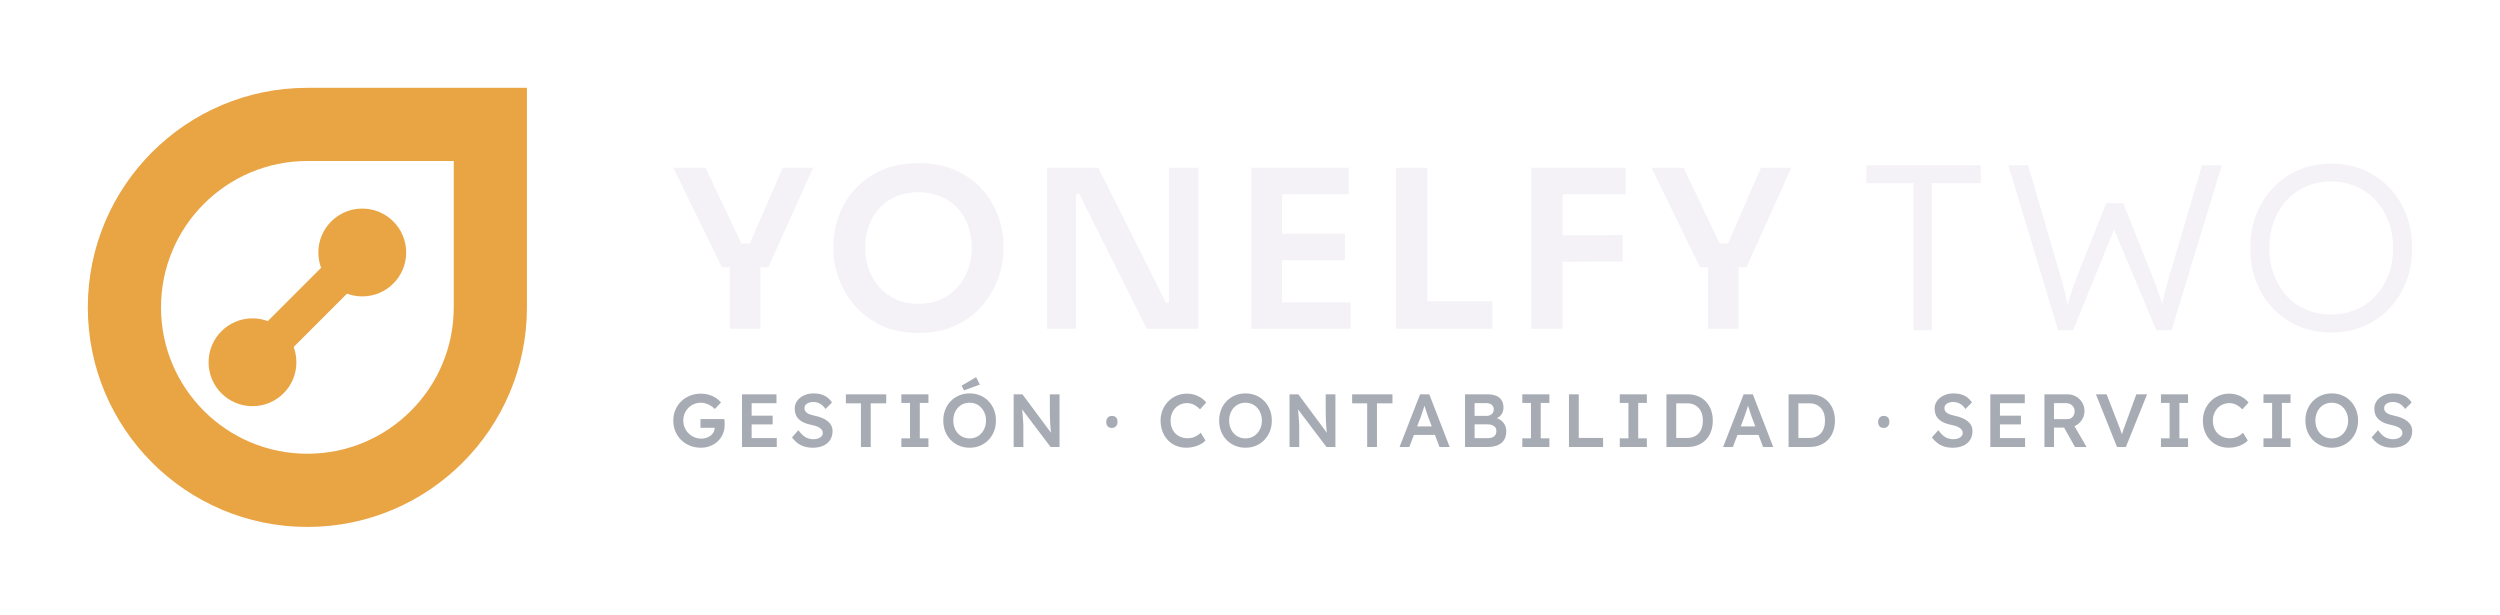
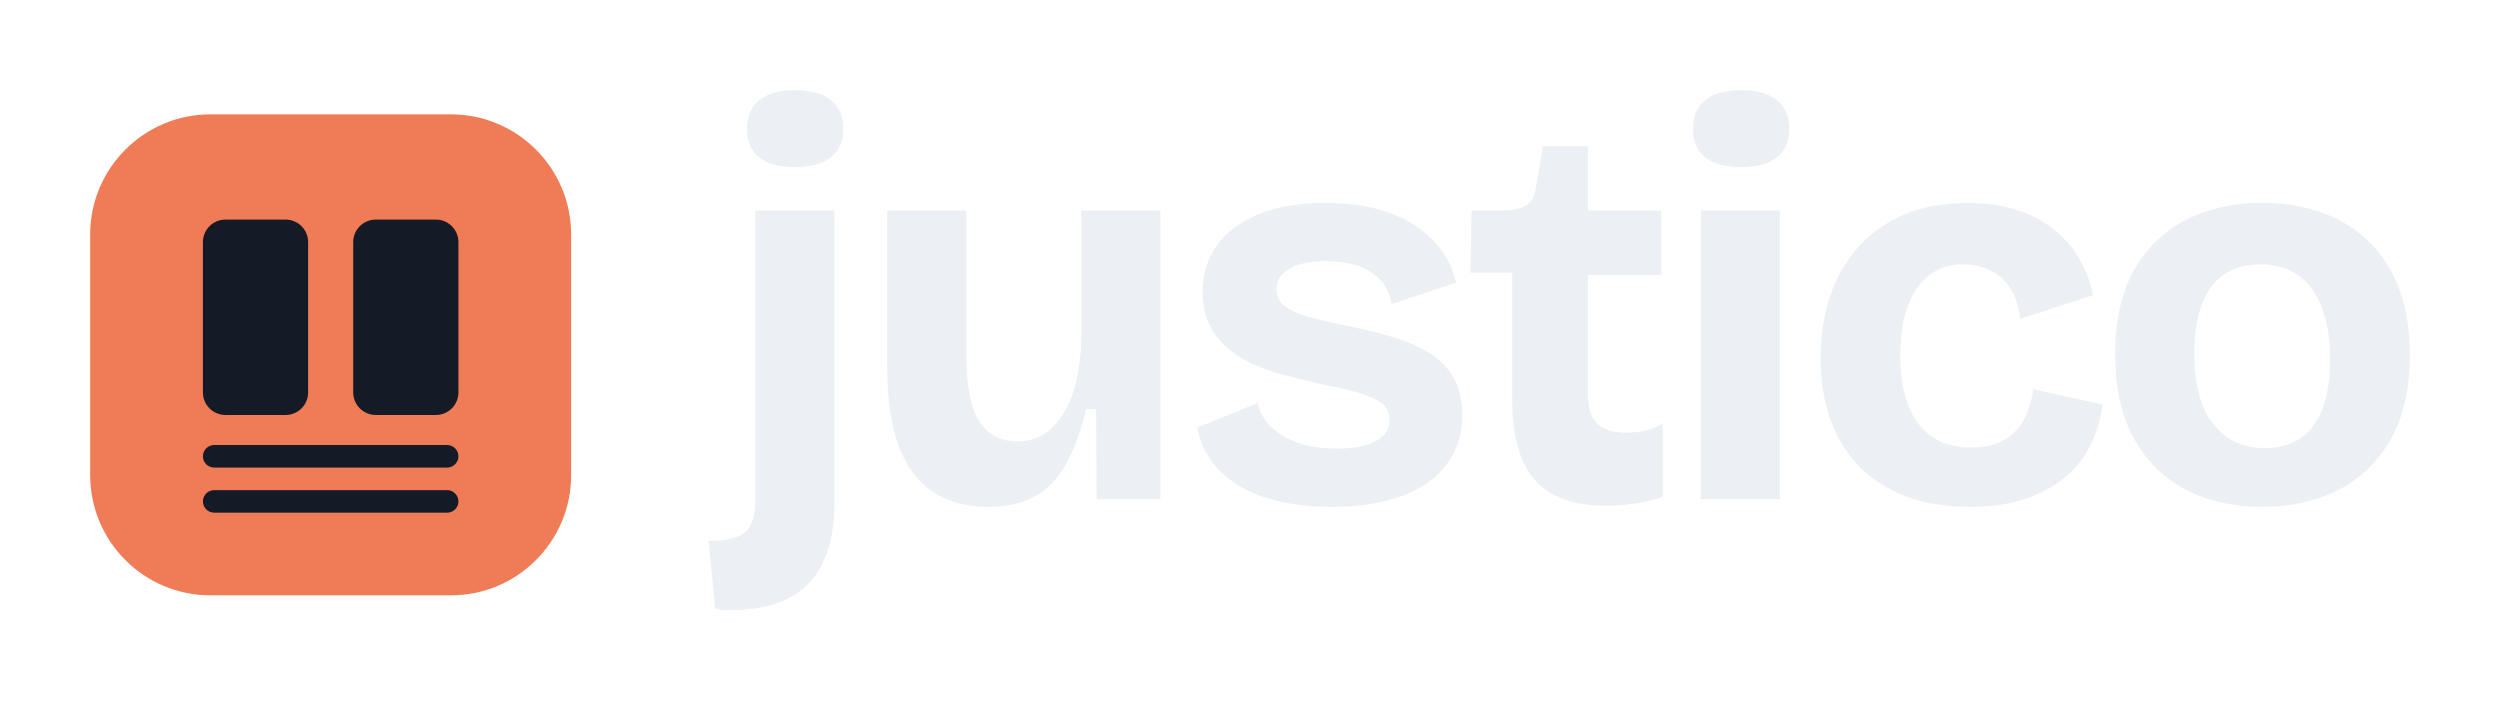
- <svg xmlns="http://www.w3.org/2000/svg" viewBox="-24 -24 683.2 168" width="683.2" height="168" role="img" aria-label="YONELFY TWO — Gestión · Contabilidad · Servicios">
+ <svg xmlns="http://www.w3.org/2000/svg" viewBox="-12 -15.218 332.663 93.193" width="332.663" height="93.193" role="img" aria-label="Justico — Facturación · Contabilidad · Gestión">
  <g transform="translate(0 0) scale(1)">
-     <path fill-rule="evenodd" fill="#E9A443" d="M0 60A60 60 0 0 1 60 0H120V60A60 60 0 0 1 60 120A60 60 0 0 1 0 60ZM20 60A40 40 0 0 1 60 20H100V60A40 40 0 0 1 60 100A40 40 0 0 1 20 60Z" />
-     <path fill="#E9A443" d="M33 75A12 12 0 1 0 57 75A12 12 0 1 0 33 75Z" />
-     <path fill="#E9A443" d="M63 45A12 12 0 1 0 87 45A12 12 0 1 0 63 45Z" />
-     <path fill="#E9A443" d="M48.536 78.536L78.536 48.536L71.464 41.464L41.464 71.464Z" />
+     <path fill="#F07B57" d="M16 0H48A16 16 0 0 1 64 16V48A16 16 0 0 1 48 64H16A16 16 0 0 1 0 48V16A16 16 0 0 1 16 0Z" />
+     <path fill="#141A26" d="M18 14H26A3 3 0 0 1 29 17V37A3 3 0 0 1 26 40H18A3 3 0 0 1 15 37V17A3 3 0 0 1 18 14ZM38 14H46A3 3 0 0 1 49 17V37A3 3 0 0 1 46 40H38A3 3 0 0 1 35 37V17A3 3 0 0 1 38 14ZM16.5 44H47.5A1.5 1.5 0 0 1 49 45.5V45.5A1.5 1.5 0 0 1 47.5 47H16.5A1.5 1.5 0 0 1 15 45.5V45.5A1.5 1.5 0 0 1 16.5 44ZM16.5 50H47.5A1.5 1.5 0 0 1 49 51.5V51.5A1.5 1.5 0 0 1 47.5 53H16.5A1.5 1.5 0 0 1 15 51.5V51.5A1.5 1.5 0 0 1 16.5 50Z" />
  </g>
-   <path fill="#F4F2F7" d="M175.430 49.036L173.260 49.036L160 21.852L168.800 21.852L178.625 42.526L180.915 42.526L189.896 21.852L198.214 21.852L185.978 49.036L183.808 49.036L183.808 65.852L175.430 65.852L175.430 49.036ZM227.025 66.997L227.025 66.997Q221.058 66.997 216.688 64.888Q212.318 62.778 209.455 59.373Q206.592 55.967 205.175 52.019Q203.759 48.071 203.759 44.395L203.759 44.395L203.759 43.068Q203.759 39.030 205.205 35.022Q206.652 31.014 209.575 27.759Q212.499 24.504 216.838 22.545Q221.178 20.586 227.025 20.586L227.025 20.586Q232.811 20.586 237.151 22.545Q241.490 24.504 244.414 27.759Q247.337 31.014 248.784 35.022Q250.230 39.030 250.230 43.068L250.230 43.068L250.230 44.395Q250.230 48.071 248.814 52.019Q247.397 55.967 244.534 59.373Q241.671 62.778 237.301 64.888Q232.932 66.997 227.025 66.997ZM227.025 59.041L227.025 59.041Q230.400 59.041 233.082 57.836Q235.764 56.630 237.663 54.490Q239.562 52.351 240.556 49.608Q241.551 46.866 241.551 43.792L241.551 43.792Q241.551 40.477 240.556 37.704Q239.562 34.931 237.663 32.882Q235.764 30.833 233.052 29.688Q230.340 28.542 227.025 28.542L227.025 28.542Q223.649 28.542 220.937 29.688Q218.225 30.833 216.326 32.882Q214.427 34.931 213.433 37.704Q212.438 40.477 212.438 43.792L212.438 43.792Q212.438 46.866 213.433 49.608Q214.427 52.351 216.326 54.490Q218.225 56.630 220.937 57.836Q223.649 59.041 227.025 59.041ZM270.060 65.852L262.104 65.852L262.104 21.852L276.148 21.852L294.652 58.740L295.436 58.740L295.436 21.852L303.512 21.852L303.512 65.852L289.408 65.852L270.904 28.964L270.060 28.964L270.060 65.852ZM345.101 65.852L317.978 65.852L317.978 21.852L344.619 21.852L344.619 29.085L326.356 29.085L326.356 39.874L343.534 39.874L343.534 47.107L326.356 47.107L326.356 58.619L345.101 58.619L345.101 65.852ZM383.858 65.852L357.518 65.852L357.518 21.852L366.077 21.852L366.077 58.318L383.858 58.318L383.858 65.852ZM403.025 65.852L394.466 65.852L394.466 21.852L420.263 21.852L420.263 29.085L403.025 29.085L403.025 40.296L419.419 40.236L419.419 47.468L403.025 47.529L403.025 65.852ZM442.745 49.036L440.575 49.036L427.315 21.852L436.115 21.852L445.940 42.526L448.230 42.526L457.211 21.852L465.529 21.852L453.293 49.036L451.123 49.036L451.123 65.852L442.745 65.852L442.745 49.036Z" />
-   <path fill="#F4F2F7" d="M503.923 66.233L498.901 66.233L498.901 26.052L486.022 26.052L486.022 21.158L517.317 21.158L517.317 26.052L503.923 26.052M542.549 66.233L538.428 66.233L524.841 21.158L530.250 21.158L538.943 50.907Q539.458 52.453 539.812 53.837Q540.166 55.222 540.424 56.477Q540.681 57.733 540.939 58.989Q541.197 60.244 541.454 61.597L540.359 61.532Q541.197 58.570 541.744 56.832Q542.291 55.093 542.806 53.741Q543.322 52.389 543.965 50.650L551.564 31.525L556.265 31.525L563.927 50.843Q564.700 52.646 565.280 54.256Q565.859 55.866 566.407 57.540Q566.954 59.214 567.469 61.275L566.439 61.468Q566.761 59.858 566.954 58.828Q567.147 57.798 567.340 56.993Q567.533 56.188 567.727 55.383Q567.920 54.578 568.242 53.451Q568.564 52.324 569.079 50.585L577.772 21.158L583.181 21.158L569.465 66.233L565.280 66.233L553.109 37.256L554.268 37.449M613.049 66.877Q608.284 66.877 604.259 65.171Q600.235 63.464 597.240 60.373Q594.246 57.282 592.604 53.065Q590.962 48.847 590.962 43.824Q590.962 38.802 592.604 34.584Q594.246 30.366 597.240 27.243Q600.235 24.120 604.259 22.413Q608.284 20.707 613.049 20.707Q617.879 20.707 621.903 22.413Q625.928 24.120 628.922 27.243Q631.916 30.366 633.558 34.584Q635.200 38.802 635.200 43.824Q635.200 48.782 633.558 53Q631.916 57.218 628.922 60.341Q625.928 63.464 621.903 65.171Q617.879 66.877 613.049 66.877M613.049 61.919Q616.719 61.919 619.843 60.599Q622.966 59.279 625.219 56.832Q627.473 54.385 628.729 51.068Q629.984 47.752 629.984 43.824Q629.984 39.832 628.729 36.516Q627.473 33.199 625.219 30.752Q622.966 28.305 619.843 26.953Q616.719 25.601 613.049 25.601Q609.379 25.601 606.256 26.953Q603.132 28.305 600.879 30.752Q598.625 33.199 597.401 36.516Q596.178 39.832 596.178 43.824Q596.178 47.752 597.401 51.068Q598.625 54.385 600.879 56.832Q603.132 59.279 606.256 60.599Q609.379 61.919 613.049 61.919" />
-   <path fill="#A7ABB4" d="M167.526 98.354Q165.902 98.354 164.524 97.788Q163.146 97.223 162.128 96.215Q161.110 95.208 160.555 93.861Q160 92.514 160 90.930Q160 89.368 160.565 88.021Q161.131 86.674 162.159 85.677Q163.187 84.679 164.575 84.124Q165.963 83.569 167.567 83.569Q168.698 83.569 169.747 83.877Q170.796 84.186 171.639 84.741Q172.482 85.296 173.037 85.995L171.351 87.764Q170.775 87.209 170.168 86.838Q169.562 86.468 168.904 86.263Q168.246 86.057 167.547 86.057Q166.518 86.057 165.645 86.427Q164.771 86.797 164.123 87.455Q163.475 88.113 163.105 88.998Q162.735 89.882 162.735 90.930Q162.735 91.938 163.115 92.843Q163.496 93.748 164.174 94.426Q164.853 95.105 165.747 95.485Q166.642 95.866 167.649 95.866Q168.410 95.866 169.068 95.639Q169.726 95.413 170.240 95.012Q170.754 94.611 171.032 94.077Q171.310 93.542 171.310 92.925L171.310 92.473L171.680 92.904L167.423 92.904L167.423 90.519L173.942 90.519Q173.983 90.745 174.003 91.023Q174.024 91.301 174.034 91.558Q174.044 91.815 174.044 92Q174.044 93.419 173.551 94.580Q173.057 95.742 172.163 96.585Q171.268 97.428 170.086 97.891Q168.904 98.354 167.526 98.354M188.278 98.148L178.778 98.148L178.778 83.754L188.196 83.754L188.196 86.180L181.410 86.180L181.410 95.722L188.278 95.722L188.278 98.148M187.147 91.979L180.012 91.979L180.012 89.594L187.147 89.594M198.132 98.354Q196.877 98.354 195.829 98.035Q194.780 97.716 193.937 97.079Q193.094 96.441 192.436 95.537L194.184 93.562Q195.191 94.961 196.158 95.495Q197.124 96.030 198.337 96.030Q199.037 96.030 199.612 95.814Q200.188 95.598 200.517 95.218Q200.846 94.837 200.846 94.344Q200.846 93.994 200.712 93.696Q200.579 93.398 200.311 93.162Q200.044 92.925 199.653 92.719Q199.263 92.514 198.769 92.370Q198.276 92.226 197.679 92.103Q196.548 91.876 195.705 91.496Q194.862 91.116 194.287 90.550Q193.711 89.985 193.443 89.275Q193.176 88.566 193.176 87.661Q193.176 86.756 193.577 85.995Q193.978 85.235 194.677 84.679Q195.376 84.124 196.302 83.816Q197.227 83.507 198.296 83.507Q199.510 83.507 200.466 83.795Q201.422 84.083 202.152 84.648Q202.882 85.214 203.355 86.016L201.586 87.764Q201.175 87.126 200.661 86.705Q200.147 86.283 199.551 86.067Q198.954 85.851 198.296 85.851Q197.556 85.851 197.011 86.057Q196.466 86.263 196.158 86.643Q195.849 87.023 195.849 87.558Q195.849 87.969 196.034 88.288Q196.219 88.607 196.559 88.854Q196.898 89.100 197.433 89.285Q197.967 89.470 198.646 89.614Q199.777 89.841 200.682 90.221Q201.586 90.601 202.224 91.126Q202.861 91.650 203.190 92.318Q203.519 92.987 203.519 93.809Q203.519 95.228 202.851 96.246Q202.183 97.264 200.969 97.809Q199.756 98.354 198.132 98.354M213.949 98.148L211.276 98.148L211.276 86.222L207.163 86.222L207.163 83.754L218.185 83.754L218.185 86.222L213.949 86.222M229.725 98.148L222.322 98.148L222.322 95.783L224.687 95.783L224.687 86.119L222.322 86.119L222.322 83.754L229.725 83.754L229.725 86.119L227.360 86.119L227.360 95.783L229.725 95.783M240.977 98.354Q239.434 98.354 238.118 97.798Q236.802 97.243 235.826 96.246Q234.849 95.249 234.314 93.891Q233.780 92.534 233.780 90.930Q233.780 89.327 234.314 87.969Q234.849 86.612 235.826 85.615Q236.802 84.618 238.118 84.062Q239.434 83.507 240.977 83.507Q242.539 83.507 243.855 84.062Q245.171 84.618 246.138 85.625Q247.104 86.633 247.639 87.980Q248.174 89.327 248.174 90.930Q248.174 92.514 247.639 93.871Q247.104 95.228 246.138 96.236Q245.171 97.243 243.855 97.798Q242.539 98.354 240.977 98.354M240.977 95.804Q241.964 95.804 242.776 95.444Q243.588 95.084 244.184 94.416Q244.781 93.748 245.120 92.863Q245.459 91.979 245.459 90.930Q245.459 89.882 245.120 88.998Q244.781 88.113 244.184 87.445Q243.588 86.777 242.776 86.417Q241.964 86.057 240.977 86.057Q240.010 86.057 239.188 86.417Q238.365 86.777 237.769 87.435Q237.173 88.093 236.844 88.977Q236.515 89.861 236.515 90.930Q236.515 91.979 236.844 92.874Q237.173 93.768 237.769 94.426Q238.365 95.084 239.188 95.444Q240.010 95.804 240.977 95.804M243.773 81.101L239.434 82.685L238.797 81.389L242.745 79.066M255.663 98.148L253.010 98.148L253.010 83.754L255.416 83.754L263.764 95.002L263.312 95.084Q263.230 94.508 263.168 93.902Q263.106 93.295 263.055 92.637Q263.004 91.979 262.973 91.259Q262.942 90.540 262.921 89.748Q262.901 88.956 262.901 88.072L262.901 83.754L265.553 83.754L265.553 98.148L263.106 98.148L254.717 87.065L255.251 86.921Q255.354 88.072 255.426 88.884Q255.498 89.697 255.539 90.283Q255.580 90.869 255.611 91.259Q255.642 91.650 255.652 91.969Q255.663 92.288 255.663 92.575M279.853 92.946Q279.113 92.946 278.712 92.514Q278.311 92.082 278.311 91.301Q278.311 90.581 278.732 90.118Q279.154 89.656 279.853 89.656Q280.593 89.656 280.994 90.077Q281.395 90.499 281.395 91.301Q281.395 92.020 280.974 92.483Q280.552 92.946 279.853 92.946M300.260 98.354Q298.697 98.354 297.401 97.819Q296.106 97.284 295.160 96.287Q294.214 95.290 293.690 93.922Q293.165 92.555 293.165 90.930Q293.165 89.368 293.721 88.031Q294.276 86.694 295.263 85.687Q296.250 84.679 297.566 84.124Q298.882 83.569 300.424 83.569Q301.473 83.569 302.460 83.877Q303.447 84.186 304.269 84.731Q305.092 85.276 305.647 85.995L303.940 87.867Q303.406 87.311 302.840 86.931Q302.275 86.551 301.668 86.355Q301.061 86.160 300.424 86.160Q299.478 86.160 298.645 86.509Q297.813 86.859 297.206 87.496Q296.599 88.134 296.250 89.008Q295.900 89.882 295.900 90.951Q295.900 92.041 296.239 92.925Q296.579 93.809 297.206 94.447Q297.833 95.084 298.707 95.423Q299.581 95.763 300.630 95.763Q301.308 95.763 301.946 95.578Q302.583 95.393 303.128 95.053Q303.673 94.714 304.125 94.262L305.441 96.380Q304.948 96.935 304.125 97.387Q303.303 97.840 302.285 98.097Q301.267 98.354 300.260 98.354M316.364 98.354Q314.822 98.354 313.506 97.798Q312.190 97.243 311.213 96.246Q310.237 95.249 309.702 93.891Q309.167 92.534 309.167 90.930Q309.167 89.327 309.702 87.969Q310.237 86.612 311.213 85.615Q312.190 84.618 313.506 84.062Q314.822 83.507 316.364 83.507Q317.927 83.507 319.243 84.062Q320.559 84.618 321.526 85.625Q322.492 86.633 323.027 87.980Q323.561 89.327 323.561 90.930Q323.561 92.514 323.027 93.871Q322.492 95.228 321.526 96.236Q320.559 97.243 319.243 97.798Q317.927 98.354 316.364 98.354M316.364 95.804Q317.351 95.804 318.164 95.444Q318.976 95.084 319.572 94.416Q320.169 93.748 320.508 92.863Q320.847 91.979 320.847 90.930Q320.847 89.882 320.508 88.998Q320.169 88.113 319.572 87.445Q318.976 86.777 318.164 86.417Q317.351 86.057 316.364 86.057Q315.398 86.057 314.575 86.417Q313.753 86.777 313.157 87.435Q312.560 88.093 312.231 88.977Q311.902 89.861 311.902 90.930Q311.902 91.979 312.231 92.874Q312.560 93.768 313.157 94.426Q313.753 95.084 314.575 95.444Q315.398 95.804 316.364 95.804M331.050 98.148L328.398 98.148L328.398 83.754L330.804 83.754L339.152 95.002L338.700 95.084Q338.618 94.508 338.556 93.902Q338.494 93.295 338.443 92.637Q338.391 91.979 338.361 91.259Q338.330 90.540 338.309 89.748Q338.289 88.956 338.289 88.072L338.289 83.754L340.941 83.754L340.941 98.148L338.494 98.148L330.105 87.065L330.639 86.921Q330.742 88.072 330.814 88.884Q330.886 89.697 330.927 90.283Q330.968 90.869 330.999 91.259Q331.030 91.650 331.040 91.969Q331.050 92.288 331.050 92.575M352.296 98.148L349.623 98.148L349.623 86.222L345.510 86.222L345.510 83.754L356.532 83.754L356.532 86.222L352.296 86.222M361.142 98.148L358.469 98.148L364.083 83.754L366.591 83.754L372.164 98.148L369.388 98.148L366.303 89.964Q366.201 89.717 366.026 89.183Q365.851 88.648 365.645 88.021Q365.440 87.394 365.275 86.849Q365.111 86.304 365.029 86.057L365.543 86.036Q365.419 86.448 365.255 86.962Q365.090 87.476 364.905 88.031Q364.720 88.586 364.545 89.100Q364.371 89.614 364.227 90.026L361.142 98.148M369.491 94.858L361.019 94.858L361.944 92.534L368.504 92.534M382.696 98.148L376.363 98.148L376.363 83.754L382.491 83.754Q383.909 83.754 384.886 84.165Q385.863 84.577 386.367 85.389Q386.870 86.201 386.870 87.353Q386.870 88.545 386.233 89.368Q385.596 90.190 384.444 90.499L384.423 90.087Q385.390 90.293 386.110 90.817Q386.829 91.342 387.230 92.113Q387.631 92.884 387.631 93.871Q387.631 94.920 387.292 95.722Q386.953 96.524 386.295 97.058Q385.637 97.593 384.732 97.870Q383.827 98.148 382.696 98.148M378.974 91.959L378.974 95.742L382.573 95.742Q383.334 95.742 383.858 95.516Q384.382 95.290 384.660 94.848Q384.938 94.406 384.938 93.789Q384.938 93.213 384.639 92.802Q384.341 92.390 383.786 92.174Q383.231 91.959 382.470 91.959L378.974 91.959M378.974 86.160L378.974 89.656L382.244 89.656Q382.840 89.656 383.282 89.429Q383.724 89.203 383.971 88.812Q384.218 88.422 384.218 87.908Q384.218 87.085 383.663 86.623Q383.107 86.160 382.038 86.160M399.418 98.148L392.015 98.148L392.015 95.783L394.380 95.783L394.380 86.119L392.015 86.119L392.015 83.754L399.418 83.754L399.418 86.119L397.053 86.119L397.053 95.783L399.418 95.783M414.083 98.148L404.768 98.148L404.768 83.754L407.442 83.754L407.442 95.680L414.083 95.680M426.055 98.148L418.652 98.148L418.652 95.783L421.017 95.783L421.017 86.119L418.652 86.119L418.652 83.754L426.055 83.754L426.055 86.119L423.690 86.119L423.690 95.783L426.055 95.783M437.184 98.148L431.406 98.148L431.406 83.754L437.184 83.754Q438.747 83.754 440.011 84.268Q441.276 84.782 442.191 85.749Q443.106 86.715 443.589 88.031Q444.072 89.347 444.072 90.951Q444.072 92.555 443.589 93.881Q443.106 95.208 442.201 96.164Q441.296 97.120 440.021 97.634Q438.747 98.148 437.184 98.148M434.079 85.872L434.079 96.071L433.873 95.680L437.081 95.680Q438.088 95.680 438.880 95.351Q439.672 95.022 440.227 94.406Q440.782 93.789 441.070 92.915Q441.358 92.041 441.358 90.951Q441.358 89.861 441.070 88.987Q440.782 88.113 440.217 87.496Q439.651 86.880 438.870 86.551Q438.088 86.222 437.081 86.222L433.811 86.222M449.567 98.148L446.894 98.148L452.507 83.754L455.016 83.754L460.588 98.148L457.812 98.148L454.728 89.964Q454.625 89.717 454.450 89.183Q454.276 88.648 454.070 88.021Q453.864 87.394 453.700 86.849Q453.535 86.304 453.453 86.057L453.967 86.036Q453.844 86.448 453.679 86.962Q453.515 87.476 453.330 88.031Q453.145 88.586 452.970 89.100Q452.795 89.614 452.651 90.026L449.567 98.148M457.915 94.858L449.443 94.858L450.369 92.534L456.928 92.534M470.566 98.148L464.787 98.148L464.787 83.754L470.566 83.754Q472.128 83.754 473.393 84.268Q474.658 84.782 475.573 85.749Q476.488 86.715 476.971 88.031Q477.454 89.347 477.454 90.951Q477.454 92.555 476.971 93.881Q476.488 95.208 475.583 96.164Q474.678 97.120 473.403 97.634Q472.128 98.148 470.566 98.148M467.461 85.872L467.461 96.071L467.255 95.680L470.463 95.680Q471.470 95.680 472.262 95.351Q473.054 95.022 473.609 94.406Q474.164 93.789 474.452 92.915Q474.740 92.041 474.740 90.951Q474.740 89.861 474.452 88.987Q474.164 88.113 473.599 87.496Q473.033 86.880 472.252 86.551Q471.470 86.222 470.463 86.222L467.193 86.222M490.787 92.946Q490.047 92.946 489.646 92.514Q489.245 92.082 489.245 91.301Q489.245 90.581 489.666 90.118Q490.088 89.656 490.787 89.656Q491.527 89.656 491.928 90.077Q492.329 90.499 492.329 91.301Q492.329 92.020 491.908 92.483Q491.486 92.946 490.787 92.946M509.652 98.354Q508.397 98.354 507.348 98.035Q506.300 97.716 505.457 97.079Q504.614 96.441 503.956 95.537L505.703 93.562Q506.711 94.961 507.677 95.495Q508.644 96.030 509.857 96.030Q510.556 96.030 511.132 95.814Q511.708 95.598 512.037 95.218Q512.366 94.837 512.366 94.344Q512.366 93.994 512.232 93.696Q512.098 93.398 511.831 93.162Q511.564 92.925 511.173 92.719Q510.782 92.514 510.289 92.370Q509.795 92.226 509.199 92.103Q508.068 91.876 507.225 91.496Q506.382 91.116 505.806 90.550Q505.231 89.985 504.963 89.275Q504.696 88.566 504.696 87.661Q504.696 86.756 505.097 85.995Q505.498 85.235 506.197 84.679Q506.896 84.124 507.821 83.816Q508.747 83.507 509.816 83.507Q511.029 83.507 511.985 83.795Q512.942 84.083 513.672 84.648Q514.402 85.214 514.874 86.016L513.106 87.764Q512.695 87.126 512.181 86.705Q511.667 86.283 511.070 86.067Q510.474 85.851 509.816 85.851Q509.076 85.851 508.531 86.057Q507.986 86.263 507.677 86.643Q507.369 87.023 507.369 87.558Q507.369 87.969 507.554 88.288Q507.739 88.607 508.078 88.854Q508.418 89.100 508.952 89.285Q509.487 89.470 510.166 89.614Q511.297 89.841 512.201 90.221Q513.106 90.601 513.744 91.126Q514.381 91.650 514.710 92.318Q515.039 92.987 515.039 93.809Q515.039 95.228 514.371 96.246Q513.702 97.264 512.489 97.809Q511.276 98.354 509.652 98.354M529.417 98.148L519.917 98.148L519.917 83.754L529.334 83.754L529.334 86.180L522.549 86.180L522.549 95.722L529.417 95.722L529.417 98.148M528.286 91.979L521.150 91.979L521.150 89.594L528.286 89.594M537.317 98.148L534.705 98.148L534.705 83.754L540.956 83.754Q542.252 83.754 543.321 84.361Q544.390 84.967 545.018 86.006Q545.645 87.044 545.645 88.340Q545.645 89.573 545.018 90.612Q544.390 91.650 543.331 92.257Q542.272 92.863 540.956 92.863L537.317 92.863L537.317 98.148M546.221 98.169L543.054 98.148L539.394 91.650L542.149 91.136L546.221 98.169M537.317 86.160L537.317 90.540L540.977 90.540Q541.573 90.540 542.015 90.262Q542.458 89.985 542.704 89.491Q542.951 88.998 542.951 88.401Q542.951 87.723 542.643 87.229Q542.334 86.736 541.779 86.448Q541.224 86.160 540.504 86.160M556.959 98.148L554.532 98.148L548.774 83.754L551.694 83.754L554.902 92Q555.149 92.637 555.334 93.141Q555.519 93.645 555.663 94.056Q555.807 94.467 555.920 94.858Q556.033 95.249 556.177 95.680L555.601 95.680Q555.745 95.125 555.910 94.580Q556.074 94.035 556.290 93.419Q556.506 92.802 556.815 92L559.817 83.754L562.757 83.754M573.948 98.148L566.545 98.148L566.545 95.783L568.910 95.783L568.910 86.119L566.545 86.119L566.545 83.754L573.948 83.754L573.948 86.119L571.583 86.119L571.583 95.783L573.948 95.783M585.097 98.354Q583.534 98.354 582.239 97.819Q580.943 97.284 579.997 96.287Q579.051 95.290 578.527 93.922Q578.003 92.555 578.003 90.930Q578.003 89.368 578.558 88.031Q579.113 86.694 580.100 85.687Q581.087 84.679 582.403 84.124Q583.719 83.569 585.261 83.569Q586.310 83.569 587.297 83.877Q588.284 84.186 589.107 84.731Q589.929 85.276 590.484 85.995L588.778 87.867Q588.243 87.311 587.677 86.931Q587.112 86.551 586.505 86.355Q585.899 86.160 585.261 86.160Q584.315 86.160 583.483 86.509Q582.650 86.859 582.043 87.496Q581.437 88.134 581.087 89.008Q580.737 89.882 580.737 90.951Q580.737 92.041 581.077 92.925Q581.416 93.809 582.043 94.447Q582.670 95.084 583.544 95.423Q584.418 95.763 585.467 95.763Q586.145 95.763 586.783 95.578Q587.420 95.393 587.965 95.053Q588.510 94.714 588.963 94.262L590.279 96.380Q589.785 96.935 588.963 97.387Q588.140 97.840 587.122 98.097Q586.104 98.354 585.097 98.354M601.962 98.148L594.560 98.148L594.560 95.783L596.925 95.783L596.925 86.119L594.560 86.119L594.560 83.754L601.962 83.754L601.962 86.119L599.598 86.119L599.598 95.783L601.962 95.783M613.214 98.354Q611.672 98.354 610.356 97.798Q609.040 97.243 608.063 96.246Q607.087 95.249 606.552 93.891Q606.017 92.534 606.017 90.930Q606.017 89.327 606.552 87.969Q607.087 86.612 608.063 85.615Q609.040 84.618 610.356 84.062Q611.672 83.507 613.214 83.507Q614.777 83.507 616.093 84.062Q617.409 84.618 618.376 85.625Q619.342 86.633 619.877 87.980Q620.411 89.327 620.411 90.930Q620.411 92.514 619.877 93.871Q619.342 95.228 618.376 96.236Q617.409 97.243 616.093 97.798Q614.777 98.354 613.214 98.354M613.214 95.804Q614.202 95.804 615.014 95.444Q615.826 95.084 616.422 94.416Q617.019 93.748 617.358 92.863Q617.697 91.979 617.697 90.930Q617.697 89.882 617.358 88.998Q617.019 88.113 616.422 87.445Q615.826 86.777 615.014 86.417Q614.202 86.057 613.214 86.057Q612.248 86.057 611.426 86.417Q610.603 86.777 610.007 87.435Q609.410 88.093 609.081 88.977Q608.752 89.861 608.752 90.930Q608.752 91.979 609.081 92.874Q609.410 93.768 610.007 94.426Q610.603 95.084 611.426 95.444Q612.248 95.804 613.214 95.804M629.813 98.354Q628.559 98.354 627.510 98.035Q626.461 97.716 625.618 97.079Q624.775 96.441 624.117 95.537L625.865 93.562Q626.872 94.961 627.839 95.495Q628.805 96.030 630.018 96.030Q630.718 96.030 631.293 95.814Q631.869 95.598 632.198 95.218Q632.527 94.837 632.527 94.344Q632.527 93.994 632.393 93.696Q632.260 93.398 631.993 93.162Q631.725 92.925 631.335 92.719Q630.944 92.514 630.450 92.370Q629.957 92.226 629.360 92.103Q628.230 91.876 627.386 91.496Q626.543 91.116 625.968 90.550Q625.392 89.985 625.125 89.275Q624.857 88.566 624.857 87.661Q624.857 86.756 625.258 85.995Q625.659 85.235 626.358 84.679Q627.057 84.124 627.983 83.816Q628.908 83.507 629.977 83.507Q631.191 83.507 632.147 83.795Q633.103 84.083 633.833 84.648Q634.563 85.214 635.036 86.016L633.267 87.764Q632.856 87.126 632.342 86.705Q631.828 86.283 631.232 86.067Q630.635 85.851 629.977 85.851Q629.237 85.851 628.692 86.057Q628.147 86.263 627.839 86.643Q627.530 87.023 627.530 87.558Q627.530 87.969 627.715 88.288Q627.901 88.607 628.240 88.854Q628.579 89.100 629.114 89.285Q629.648 89.470 630.327 89.614Q631.458 89.841 632.363 90.221Q633.267 90.601 633.905 91.126Q634.542 91.650 634.871 92.318Q635.200 92.987 635.200 93.809Q635.200 95.228 634.532 96.246Q633.864 97.264 632.651 97.809Q631.437 98.354 629.813 98.354" />
+   <path fill="#ECEFF4" d="M85.065 65.975Q84.626 65.975 84.151 65.938Q83.675 65.902 83.163 65.755L82.286 56.759Q85.650 56.759 87.077 55.662Q88.503 54.565 88.503 51.273L88.503 12.800L99.035 12.800L99.035 51.566Q99.035 55.369 98.121 58.112Q97.207 60.855 95.451 62.574Q93.696 64.293 91.099 65.134Q88.503 65.975 85.065 65.975M93.769 7.022Q90.697 7.022 89.051 5.742Q87.406 4.462 87.406 1.975Q87.406-0.585 89.051-1.902Q90.697-3.218 93.769-3.218Q96.914-3.218 98.560-1.902Q100.206-0.585 100.206 1.975Q100.206 4.389 98.560 5.705Q96.914 7.022 93.769 7.022M119.589 52.224Q112.859 52.224 109.458 47.653Q106.057 43.081 106.057 33.719L106.057 12.800L116.590 12.800L116.590 32.402Q116.590 38.034 118.272 40.777Q119.954 43.520 123.392 43.520Q125.440 43.520 126.976 42.496Q128.512 41.472 129.609 39.643Q130.706 37.815 131.255 35.328Q131.803 32.841 131.877 29.989L131.877 12.800L142.409 12.800L142.409 51.200L133.925 51.200L133.851 39.205L132.535 39.205Q131.438 43.739 129.792 46.629Q128.146 49.518 125.623 50.871Q123.099 52.224 119.589 52.224M165.230 52.224Q161.353 52.224 158.208 51.493Q155.063 50.761 152.795 49.371Q150.528 47.982 149.138 46.043Q147.749 44.105 147.310 41.691L155.355 38.400Q155.648 40.009 156.965 41.399Q158.281 42.789 160.512 43.630Q162.743 44.471 165.888 44.471Q169.253 44.471 171.081 43.483Q172.910 42.496 172.910 40.667Q172.910 39.278 171.886 38.473Q170.862 37.669 168.887 37.083Q166.912 36.498 164.133 35.986Q161.426 35.328 158.610 34.597Q155.794 33.865 153.417 32.549Q151.040 31.232 149.541 29.074Q148.041 26.917 148.041 23.552Q148.041 20.041 149.943 17.408Q151.845 14.775 155.502 13.275Q159.159 11.776 164.425 11.776Q169.179 11.776 172.763 13.056Q176.347 14.336 178.651 16.713Q180.955 19.090 181.760 22.382L173.202 25.234Q172.910 23.479 171.776 22.162Q170.642 20.846 168.777 20.187Q166.912 19.529 164.425 19.529Q161.280 19.529 159.561 20.553Q157.842 21.577 157.842 23.259Q157.842 24.649 158.976 25.527Q160.110 26.405 162.158 26.953Q164.206 27.502 166.985 28.087Q169.911 28.672 172.690 29.440Q175.470 30.208 177.701 31.451Q179.931 32.695 181.248 34.743Q182.565 36.791 182.565 40.009Q182.565 43.813 180.517 46.555Q178.469 49.298 174.592 50.761Q170.715 52.224 165.230 52.224M201.728 52.078Q195.291 52.078 192.256 48.677Q189.221 45.275 189.221 37.815L189.221 21.065L183.662 21.065L183.808 12.800L187.685 12.800Q189.952 12.800 191.049 12.142Q192.146 11.483 192.366 9.728L193.317 4.242L199.314 4.242L199.314 12.800L209.042 12.800L209.042 21.358L199.314 21.358L199.314 37.376Q199.314 40.009 200.558 41.179Q201.801 42.350 204.361 42.350Q205.751 42.350 207.031 42.057Q208.311 41.765 209.262 41.106L209.262 50.907Q206.994 51.639 205.093 51.858Q203.191 52.078 201.728 52.078M224.841 51.200L214.309 51.200L214.309 12.800L224.841 12.800L224.841 51.200M219.648 7.022Q216.576 7.022 214.930 5.742Q213.285 4.462 213.285 1.975Q213.285-0.585 214.930-1.902Q216.576-3.218 219.648-3.218Q222.793-3.218 224.439-1.902Q226.085-0.585 226.085 1.975Q226.085 4.389 224.439 5.705Q222.793 7.022 219.648 7.022M250.149 52.224Q245.175 52.224 241.445 50.761Q237.714 49.298 235.227 46.665Q232.741 44.032 231.497 40.411Q230.254 36.791 230.254 32.475Q230.254 27.941 231.534 24.174Q232.814 20.407 235.301 17.627Q237.787 14.848 241.445 13.312Q245.102 11.776 249.783 11.776Q254.464 11.776 257.938 13.312Q261.413 14.848 263.570 17.591Q265.728 20.334 266.533 24.064L256.805 27.209Q256.585 24.942 255.598 23.296Q254.610 21.650 252.965 20.809Q251.319 19.968 249.271 19.968Q247.150 19.968 245.614 20.809Q244.078 21.650 243.017 23.223Q241.957 24.795 241.408 27.026Q240.859 29.257 240.859 32.037Q240.859 35.986 241.920 38.729Q242.981 41.472 245.065 42.898Q247.150 44.325 250.222 44.325Q253.147 44.325 254.903 43.191Q256.658 42.057 257.499 40.265Q258.341 38.473 258.560 36.571L267.776 38.619Q267.410 41.472 266.203 43.959Q264.997 46.446 262.802 48.274Q260.608 50.103 257.499 51.163Q254.391 52.224 250.149 52.224M288.987 52.224Q283.209 52.224 278.821 49.920Q274.432 47.616 271.945 43.118Q269.458 38.619 269.458 31.890Q269.458 25.161 271.982 20.699Q274.505 16.238 278.930 14.007Q283.355 11.776 288.987 11.776Q294.766 11.776 299.191 14.043Q303.616 16.311 306.139 20.809Q308.663 25.307 308.663 32.037Q308.663 38.839 306.066 43.337Q303.470 47.835 299.045 50.030Q294.619 52.224 288.987 52.224M289.353 44.398Q292.206 44.398 294.144 43.081Q296.082 41.765 297.070 39.095Q298.057 36.425 298.057 32.622Q298.057 28.599 296.997 25.783Q295.936 22.967 293.888 21.467Q291.840 19.968 288.695 19.968Q285.989 19.968 284.014 21.248Q282.039 22.528 281.015 25.198Q279.991 27.867 279.991 31.744Q279.991 37.961 282.478 41.179Q284.965 44.398 289.353 44.398" />
</svg>
